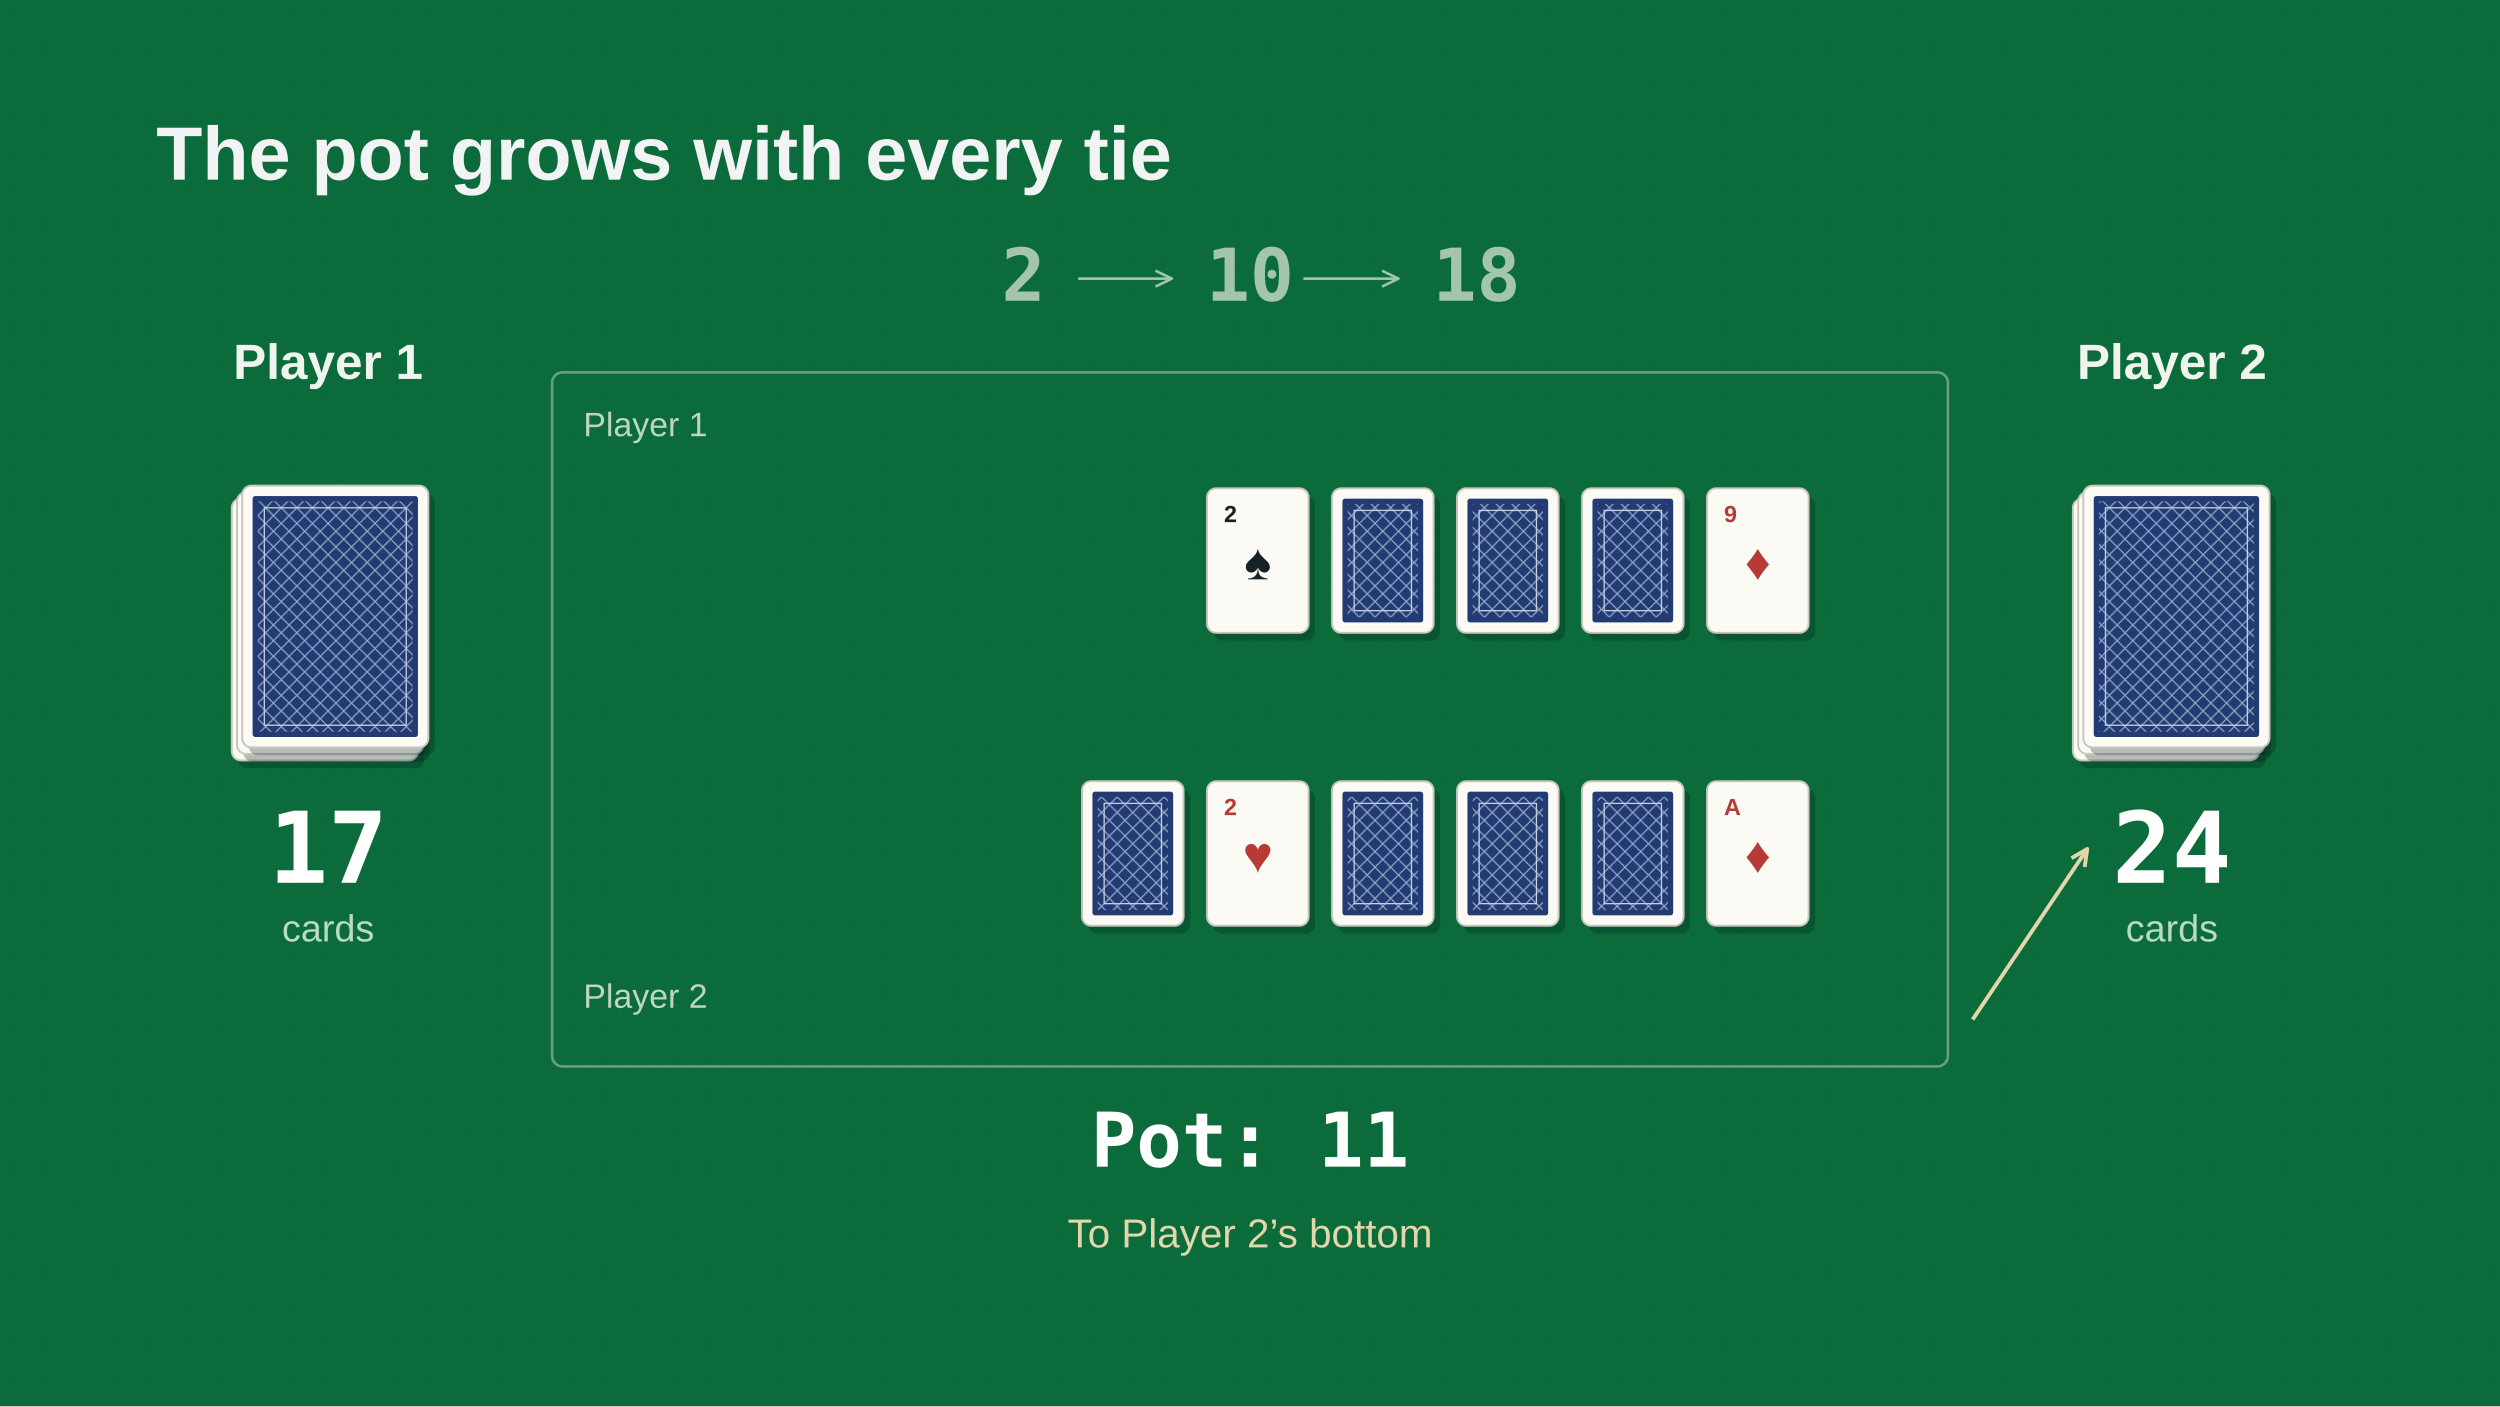
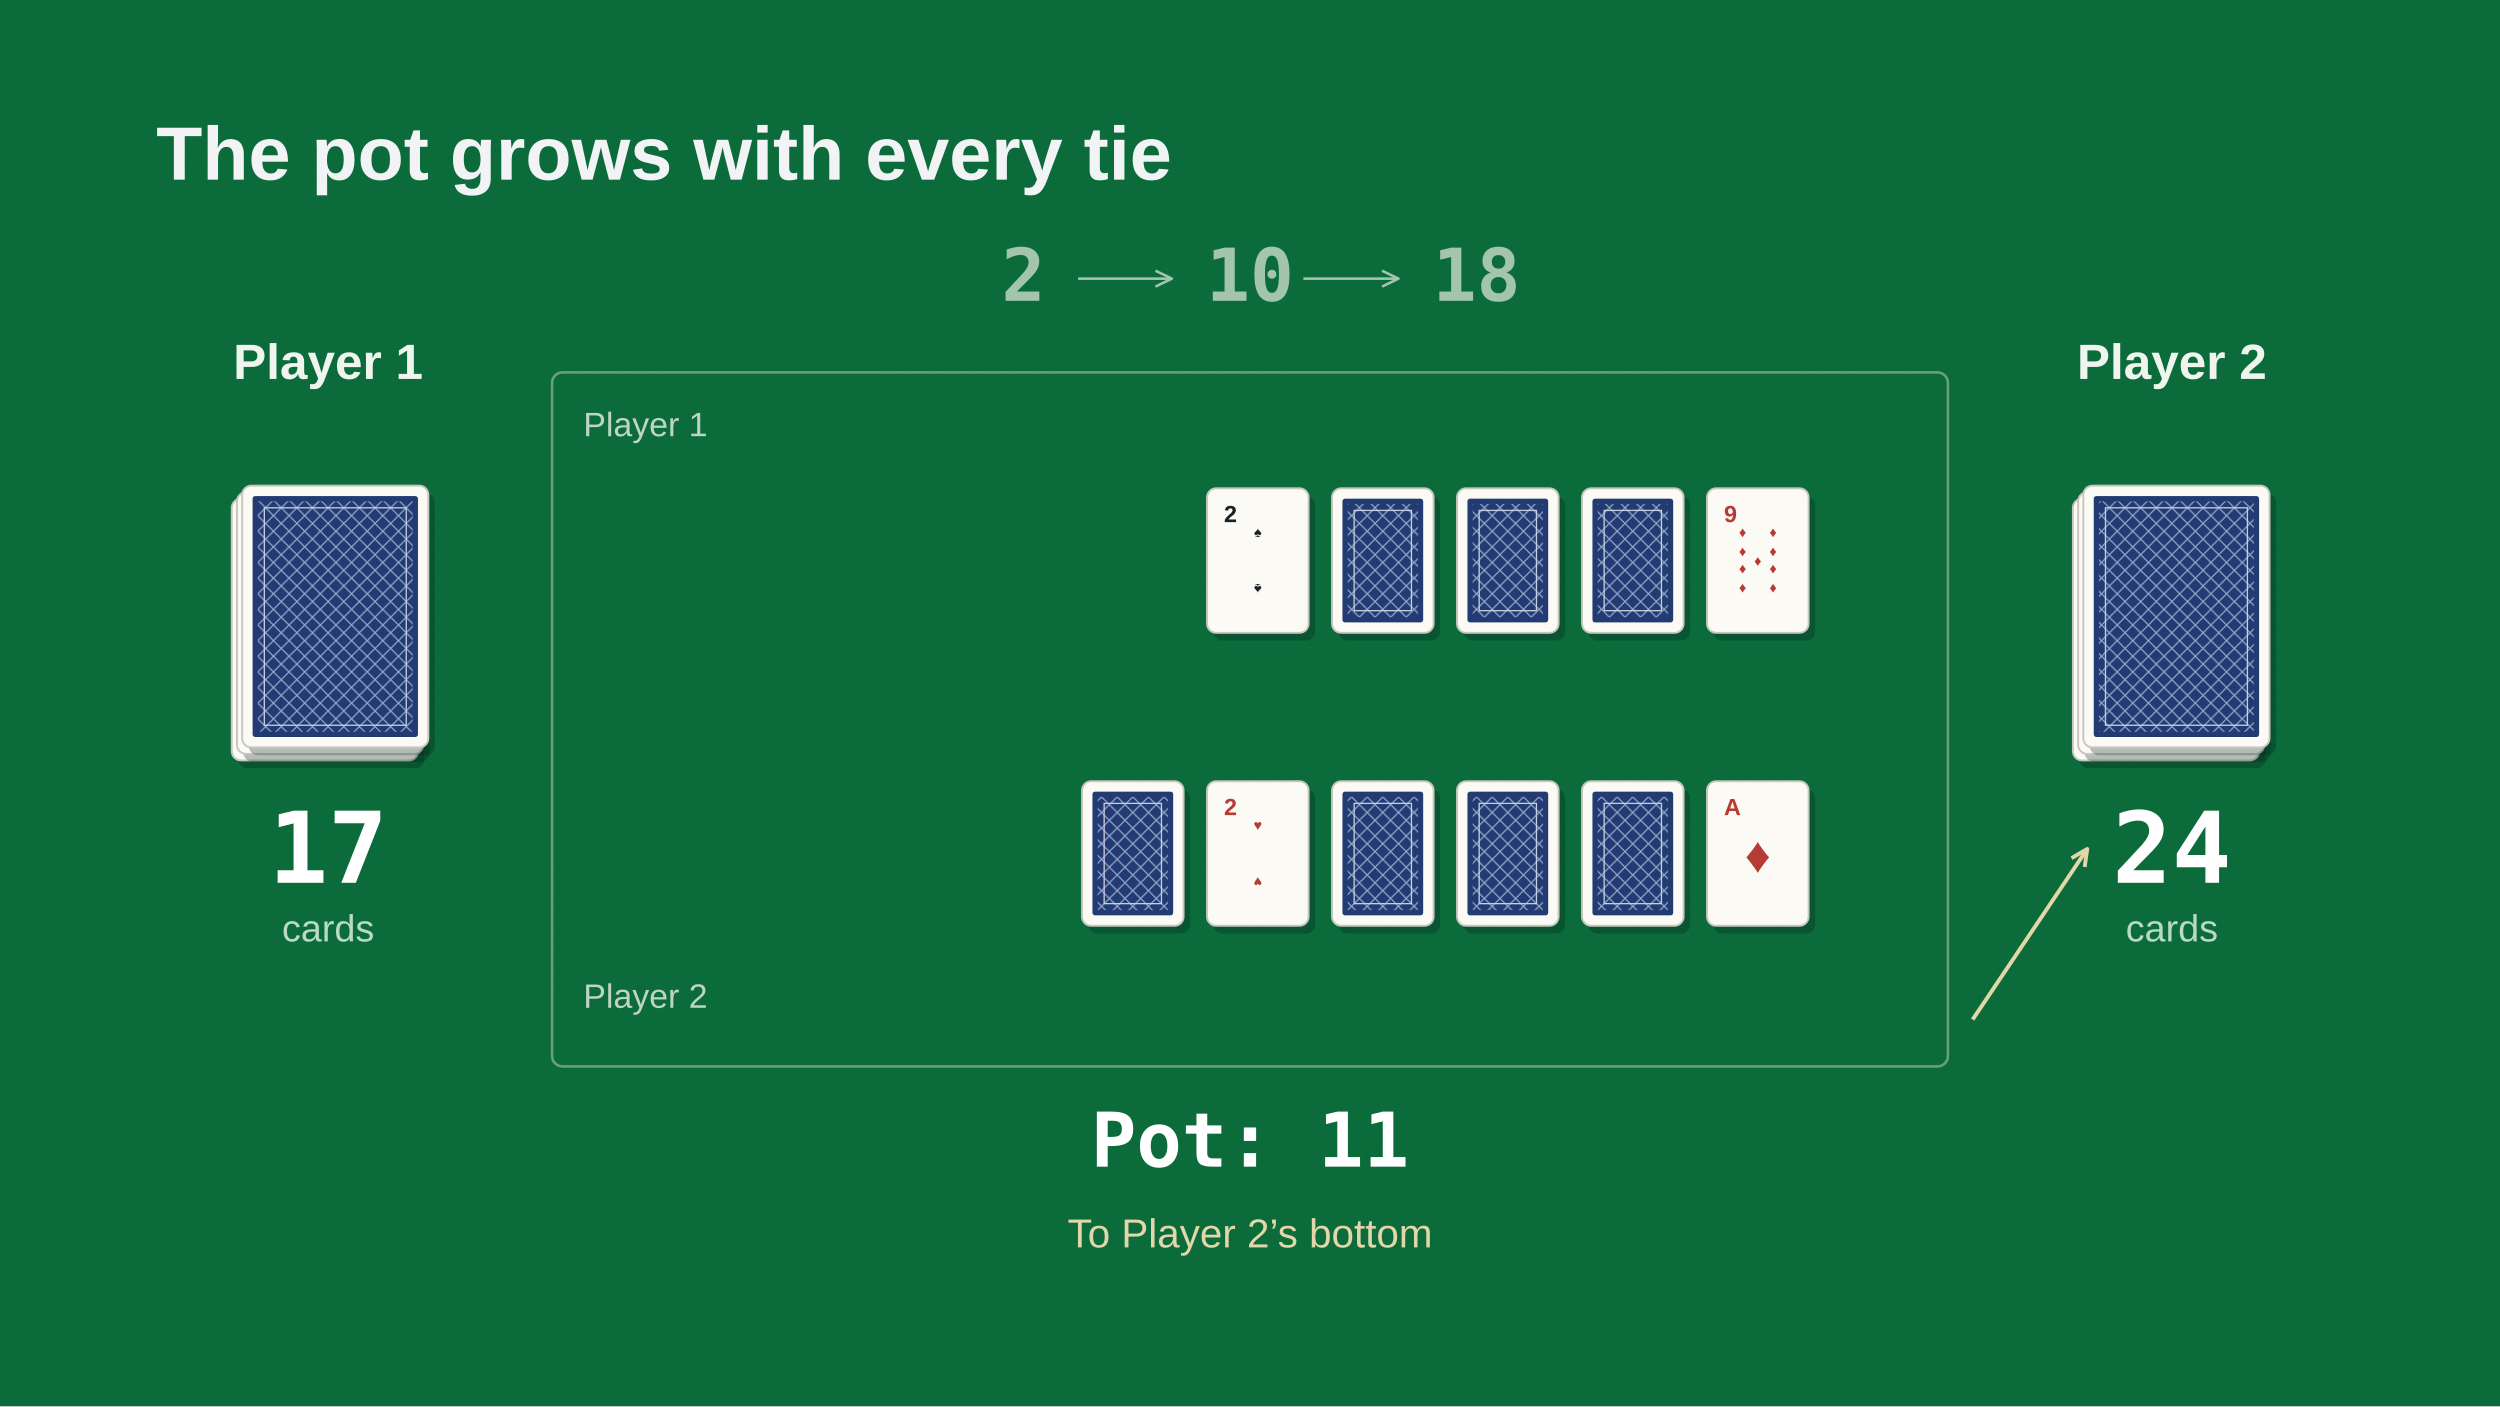
<svg xmlns="http://www.w3.org/2000/svg" width="1920" height="1080" viewBox="0 0 1920 1080" role="img">
  <defs>
    <pattern id="back" width="12" height="12" patternUnits="userSpaceOnUse">
      <path d="M0 6L6 0L12 6L6 12Z" fill="none" stroke="#8fa1c5" stroke-width="1" />
    </pattern>
    <pattern id="felt" width="10" height="10" patternUnits="userSpaceOnUse">
      <path d="M1 2h1M6 7h1" stroke="#ffffff" stroke-opacity=".035" />
    </pattern>
  </defs>
  <rect x="0.00" y="0.00" width="1920.00" height="1080.00" rx="0" fill="#0b6b3a" />
  <rect x="0.00" y="0.00" width="1920.00" height="1080.00" rx="0" fill="url(#felt)" />
  <text x="120.00" y="138.00" font-family="Liberation Sans" font-size="58" font-weight="700" fill="#f1f3f5" text-anchor="start" opacity="1" xml:space="preserve">The pot grows with every tie</text>
  <text x="252.00" y="291.00" font-family="Liberation Sans" font-size="38" font-weight="700" fill="#eff4ee" text-anchor="middle" opacity="1" xml:space="preserve">Player 1</text>
  <text x="1668.00" y="291.00" font-family="Liberation Sans" font-size="38" font-weight="700" fill="#eff4ee" text-anchor="middle" opacity="1" xml:space="preserve">Player 2</text>
  <g opacity="1">
    <rect x="183.00" y="389.00" width="143.00" height="201.00" rx="7" fill="#001e18" opacity="0.28" />
    <rect x="178.00" y="383.00" width="143.00" height="201.00" rx="7" fill="#fbfaf4" stroke="#c9c7bd" stroke-width="1.5" />
    <rect x="186.00" y="391.00" width="127.00" height="185.00" rx="2" fill="#223b72" />
    <rect x="190.00" y="395.00" width="119.00" height="177.00" rx="0" fill="url(#back)" />
    <rect x="195.00" y="400.00" width="109.00" height="167.00" rx="0" fill="none" stroke="#c5cfdf" stroke-width="1" />
  </g>
  <g opacity="1">
    <rect x="187.00" y="384.00" width="143.00" height="201.00" rx="7" fill="#001e18" opacity="0.28" />
    <rect x="182.00" y="378.00" width="143.00" height="201.00" rx="7" fill="#fbfaf4" stroke="#c9c7bd" stroke-width="1.5" />
    <rect x="190.00" y="386.00" width="127.00" height="185.00" rx="2" fill="#223b72" />
    <rect x="194.00" y="390.00" width="119.00" height="177.00" rx="0" fill="url(#back)" />
    <rect x="199.00" y="395.00" width="109.00" height="167.00" rx="0" fill="none" stroke="#c5cfdf" stroke-width="1" />
  </g>
  <g opacity="1">
    <rect x="191.00" y="379.00" width="143.00" height="201.00" rx="7" fill="#001e18" opacity="0.28" />
    <rect x="186.00" y="373.00" width="143.00" height="201.00" rx="7" fill="#fbfaf4" stroke="#c9c7bd" stroke-width="1.5" />
    <rect x="194.00" y="381.00" width="127.00" height="185.00" rx="2" fill="#223b72" />
    <rect x="198.00" y="385.00" width="119.00" height="177.00" rx="0" fill="url(#back)" />
    <rect x="203.00" y="390.00" width="109.00" height="167.00" rx="0" fill="none" stroke="#c5cfdf" stroke-width="1" />
  </g>
  <g opacity="1">
    <rect x="1597.00" y="389.00" width="143.00" height="201.00" rx="7" fill="#001e18" opacity="0.28" />
    <rect x="1592.00" y="383.00" width="143.00" height="201.00" rx="7" fill="#fbfaf4" stroke="#c9c7bd" stroke-width="1.5" />
    <rect x="1600.00" y="391.00" width="127.00" height="185.00" rx="2" fill="#223b72" />
    <rect x="1604.00" y="395.00" width="119.00" height="177.00" rx="0" fill="url(#back)" />
    <rect x="1609.00" y="400.00" width="109.00" height="167.00" rx="0" fill="none" stroke="#c5cfdf" stroke-width="1" />
  </g>
  <g opacity="1">
    <rect x="1601.00" y="384.00" width="143.00" height="201.00" rx="7" fill="#001e18" opacity="0.28" />
    <rect x="1596.00" y="378.00" width="143.00" height="201.00" rx="7" fill="#fbfaf4" stroke="#c9c7bd" stroke-width="1.5" />
    <rect x="1604.00" y="386.00" width="127.00" height="185.00" rx="2" fill="#223b72" />
    <rect x="1608.00" y="390.00" width="119.00" height="177.00" rx="0" fill="url(#back)" />
    <rect x="1613.00" y="395.00" width="109.00" height="167.00" rx="0" fill="none" stroke="#c5cfdf" stroke-width="1" />
  </g>
  <g opacity="1">
    <rect x="1605.00" y="379.00" width="143.00" height="201.00" rx="7" fill="#001e18" opacity="0.28" />
    <rect x="1600.00" y="373.00" width="143.00" height="201.00" rx="7" fill="#fbfaf4" stroke="#c9c7bd" stroke-width="1.5" />
    <rect x="1608.00" y="381.00" width="127.00" height="185.00" rx="2" fill="#223b72" />
    <rect x="1612.00" y="385.00" width="119.00" height="177.00" rx="0" fill="url(#back)" />
    <rect x="1617.00" y="390.00" width="109.00" height="167.00" rx="0" fill="none" stroke="#c5cfdf" stroke-width="1" />
  </g>
  <text x="252.00" y="678.00" font-family="DejaVu Sans Mono" font-size="76" font-weight="700" fill="#fff" text-anchor="middle" opacity="1" xml:space="preserve">17</text>
  <text x="1668.00" y="678.00" font-family="DejaVu Sans Mono" font-size="76" font-weight="700" fill="#fff" text-anchor="middle" opacity="1" xml:space="preserve">24</text>
  <text x="252.00" y="723.00" font-family="Liberation Sans" font-size="29" font-weight="400" fill="#b9dac3" text-anchor="middle" opacity="1" xml:space="preserve">cards</text>
  <text x="1668.00" y="723.00" font-family="Liberation Sans" font-size="29" font-weight="400" fill="#b9dac3" text-anchor="middle" opacity="1" xml:space="preserve">cards</text>
  <rect x="424.00" y="286.00" width="1072.00" height="533.00" rx="8" fill="none" stroke="#68a07b" stroke-width="2" />
  <text x="448.00" y="335.00" font-family="Liberation Sans" font-size="26" font-weight="400" fill="#bed5c5" text-anchor="start" opacity="1" xml:space="preserve">Player 1</text>
  <text x="448.00" y="774.00" font-family="Liberation Sans" font-size="26" font-weight="400" fill="#bed5c5" text-anchor="start" opacity="1" xml:space="preserve">Player 2</text>
  <g opacity="1">
    <rect x="836.00" y="606.00" width="78.00" height="111.00" rx="7" fill="#001e18" opacity="0.28" />
    <rect x="831.00" y="600.00" width="78.00" height="111.00" rx="7" fill="#fbfaf4" stroke="#c9c7bd" stroke-width="1.5" />
    <rect x="839.00" y="608.00" width="62.00" height="95.00" rx="2" fill="#223b72" />
    <rect x="843.00" y="612.00" width="54.00" height="87.00" rx="0" fill="url(#back)" />
    <rect x="848.00" y="617.00" width="44.00" height="77.00" rx="0" fill="none" stroke="#c5cfdf" stroke-width="1" />
  </g>
  <g opacity="1">
    <rect x="932.00" y="381.00" width="78.00" height="111.00" rx="7" fill="#001e18" opacity="0.28" />
    <rect x="927.00" y="375.00" width="78.00" height="111.00" rx="7" fill="#fbfaf4" stroke="#c9c7bd" stroke-width="1.5" />
    <text x="940.00" y="401.00" font-family="Liberation Sans" font-size="18" font-weight="700" fill="#172128" text-anchor="start" opacity="1" xml:space="preserve">2</text>
-     <text x="966.00" y="444.93" font-family="Liberation Sans" font-size="39" font-weight="400" fill="#172128" text-anchor="middle" opacity="1" xml:space="preserve">♠</text>
+     <text x="966.00" y="412.46" font-family="Liberation Sans" font-size="11" font-weight="400" fill="#172128" text-anchor="middle" opacity="1" xml:space="preserve">♠</text>
+     <g transform="rotate(180 966.00 452.50)">
+       <text x="966.00" y="456.46" font-family="Liberation Sans" font-size="11" font-weight="400" fill="#172128" text-anchor="middle" opacity="1" xml:space="preserve">♠</text>
+     </g>
  </g>
  <g opacity="1">
    <rect x="932.00" y="606.00" width="78.00" height="111.00" rx="7" fill="#001e18" opacity="0.28" />
    <rect x="927.00" y="600.00" width="78.00" height="111.00" rx="7" fill="#fbfaf4" stroke="#c9c7bd" stroke-width="1.5" />
    <text x="940.00" y="626.00" font-family="Liberation Sans" font-size="18" font-weight="700" fill="#b53b34" text-anchor="start" opacity="1" xml:space="preserve">2</text>
-     <text x="966.00" y="669.93" font-family="Liberation Sans" font-size="39" font-weight="400" fill="#b53b34" text-anchor="middle" opacity="1" xml:space="preserve">♥</text>
+     <text x="966.00" y="637.46" font-family="Liberation Sans" font-size="11" font-weight="400" fill="#b53b34" text-anchor="middle" opacity="1" xml:space="preserve">♥</text>
+     <g transform="rotate(180 966.00 677.50)">
+       <text x="966.00" y="681.46" font-family="Liberation Sans" font-size="11" font-weight="400" fill="#b53b34" text-anchor="middle" opacity="1" xml:space="preserve">♥</text>
+     </g>
  </g>
  <g opacity="1">
    <rect x="1028.00" y="381.00" width="78.00" height="111.00" rx="7" fill="#001e18" opacity="0.28" />
    <rect x="1023.00" y="375.00" width="78.00" height="111.00" rx="7" fill="#fbfaf4" stroke="#c9c7bd" stroke-width="1.5" />
    <rect x="1031.00" y="383.00" width="62.00" height="95.00" rx="2" fill="#223b72" />
    <rect x="1035.00" y="387.00" width="54.00" height="87.00" rx="0" fill="url(#back)" />
    <rect x="1040.00" y="392.00" width="44.00" height="77.00" rx="0" fill="none" stroke="#c5cfdf" stroke-width="1" />
  </g>
  <g opacity="1">
    <rect x="1028.00" y="606.00" width="78.00" height="111.00" rx="7" fill="#001e18" opacity="0.28" />
    <rect x="1023.00" y="600.00" width="78.00" height="111.00" rx="7" fill="#fbfaf4" stroke="#c9c7bd" stroke-width="1.5" />
    <rect x="1031.00" y="608.00" width="62.00" height="95.00" rx="2" fill="#223b72" />
    <rect x="1035.00" y="612.00" width="54.00" height="87.00" rx="0" fill="url(#back)" />
    <rect x="1040.00" y="617.00" width="44.00" height="77.00" rx="0" fill="none" stroke="#c5cfdf" stroke-width="1" />
  </g>
  <g opacity="1">
    <rect x="1124.00" y="381.00" width="78.00" height="111.00" rx="7" fill="#001e18" opacity="0.28" />
    <rect x="1119.00" y="375.00" width="78.00" height="111.00" rx="7" fill="#fbfaf4" stroke="#c9c7bd" stroke-width="1.5" />
    <rect x="1127.00" y="383.00" width="62.00" height="95.00" rx="2" fill="#223b72" />
    <rect x="1131.00" y="387.00" width="54.00" height="87.00" rx="0" fill="url(#back)" />
    <rect x="1136.00" y="392.00" width="44.00" height="77.00" rx="0" fill="none" stroke="#c5cfdf" stroke-width="1" />
  </g>
  <g opacity="1">
    <rect x="1124.00" y="606.00" width="78.00" height="111.00" rx="7" fill="#001e18" opacity="0.28" />
    <rect x="1119.00" y="600.00" width="78.00" height="111.00" rx="7" fill="#fbfaf4" stroke="#c9c7bd" stroke-width="1.5" />
    <rect x="1127.00" y="608.00" width="62.00" height="95.00" rx="2" fill="#223b72" />
    <rect x="1131.00" y="612.00" width="54.00" height="87.00" rx="0" fill="url(#back)" />
    <rect x="1136.00" y="617.00" width="44.00" height="77.00" rx="0" fill="none" stroke="#c5cfdf" stroke-width="1" />
  </g>
  <g opacity="1">
    <rect x="1220.00" y="381.00" width="78.00" height="111.00" rx="7" fill="#001e18" opacity="0.28" />
    <rect x="1215.00" y="375.00" width="78.00" height="111.00" rx="7" fill="#fbfaf4" stroke="#c9c7bd" stroke-width="1.5" />
    <rect x="1223.00" y="383.00" width="62.00" height="95.00" rx="2" fill="#223b72" />
    <rect x="1227.00" y="387.00" width="54.00" height="87.00" rx="0" fill="url(#back)" />
    <rect x="1232.00" y="392.00" width="44.00" height="77.00" rx="0" fill="none" stroke="#c5cfdf" stroke-width="1" />
  </g>
  <g opacity="1">
    <rect x="1220.00" y="606.00" width="78.00" height="111.00" rx="7" fill="#001e18" opacity="0.28" />
    <rect x="1215.00" y="600.00" width="78.00" height="111.00" rx="7" fill="#fbfaf4" stroke="#c9c7bd" stroke-width="1.5" />
    <rect x="1223.00" y="608.00" width="62.00" height="95.00" rx="2" fill="#223b72" />
    <rect x="1227.00" y="612.00" width="54.00" height="87.00" rx="0" fill="url(#back)" />
    <rect x="1232.00" y="617.00" width="44.00" height="77.00" rx="0" fill="none" stroke="#c5cfdf" stroke-width="1" />
  </g>
  <g opacity="1">
    <rect x="1316.00" y="381.00" width="78.00" height="111.00" rx="7" fill="#001e18" opacity="0.28" />
    <rect x="1311.00" y="375.00" width="78.00" height="111.00" rx="7" fill="#fbfaf4" stroke="#c9c7bd" stroke-width="1.5" />
    <text x="1324.00" y="401.00" font-family="Liberation Sans" font-size="18" font-weight="700" fill="#b53b34" text-anchor="start" opacity="1" xml:space="preserve">9</text>
-     <text x="1350.00" y="444.93" font-family="Liberation Sans" font-size="39" font-weight="400" fill="#b53b34" text-anchor="middle" opacity="1" xml:space="preserve">♦</text>
+     <text x="1338.30" y="412.46" font-family="Liberation Sans" font-size="11" font-weight="400" fill="#b53b34" text-anchor="middle" opacity="1" xml:space="preserve">♦</text>
+     <g transform="rotate(180 1361.70 452.50)">
+       <text x="1361.70" y="456.46" font-family="Liberation Sans" font-size="11" font-weight="400" fill="#b53b34" text-anchor="middle" opacity="1" xml:space="preserve">♦</text>
+     </g>
+     <text x="1361.70" y="412.46" font-family="Liberation Sans" font-size="11" font-weight="400" fill="#b53b34" text-anchor="middle" opacity="1" xml:space="preserve">♦</text>
+     <g transform="rotate(180 1338.30 452.50)">
+       <text x="1338.30" y="456.46" font-family="Liberation Sans" font-size="11" font-weight="400" fill="#b53b34" text-anchor="middle" opacity="1" xml:space="preserve">♦</text>
+     </g>
+     <text x="1338.30" y="427.13" font-family="Liberation Sans" font-size="11" font-weight="400" fill="#b53b34" text-anchor="middle" opacity="1" xml:space="preserve">♦</text>
+     <g transform="rotate(180 1361.70 437.83)">
+       <text x="1361.70" y="441.79" font-family="Liberation Sans" font-size="11" font-weight="400" fill="#b53b34" text-anchor="middle" opacity="1" xml:space="preserve">♦</text>
+     </g>
+     <text x="1361.70" y="427.13" font-family="Liberation Sans" font-size="11" font-weight="400" fill="#b53b34" text-anchor="middle" opacity="1" xml:space="preserve">♦</text>
+     <g transform="rotate(180 1338.30 437.83)">
+       <text x="1338.30" y="441.79" font-family="Liberation Sans" font-size="11" font-weight="400" fill="#b53b34" text-anchor="middle" opacity="1" xml:space="preserve">♦</text>
+     </g>
+     <text x="1350.00" y="434.46" font-family="Liberation Sans" font-size="11" font-weight="400" fill="#b53b34" text-anchor="middle" opacity="1" xml:space="preserve">♦</text>
  </g>
  <g opacity="1">
    <rect x="1316.00" y="606.00" width="78.00" height="111.00" rx="7" fill="#001e18" opacity="0.28" />
    <rect x="1311.00" y="600.00" width="78.00" height="111.00" rx="7" fill="#fbfaf4" stroke="#c9c7bd" stroke-width="1.5" />
    <text x="1324.00" y="626.00" font-family="Liberation Sans" font-size="18" font-weight="700" fill="#b53b34" text-anchor="start" opacity="1" xml:space="preserve">A</text>
    <text x="1350.00" y="669.93" font-family="Liberation Sans" font-size="39" font-weight="400" fill="#b53b34" text-anchor="middle" opacity="1" xml:space="preserve">♦</text>
  </g>
  <text x="960.00" y="896.00" font-family="DejaVu Sans Mono" font-size="58" font-weight="700" fill="#fff" text-anchor="middle" opacity="1" xml:space="preserve">Pot: 11</text>
  <text x="960.00" y="958.00" font-family="Liberation Sans" font-size="31" font-weight="400" fill="#e1d7aa" text-anchor="middle" opacity="1" xml:space="preserve">To Player 2’s bottom</text>
  <path d="M1515.00 783.00L1603.00 652.00" fill="none" stroke="#e1d7aa" stroke-width="3" />
  <path d="M1601.025 665.86 L1603 652 L1590.916 659.069" stroke="#e1d7aa" stroke-width="3" fill="none" stroke-linejoin="round" />
  <text x="786.00" y="231.00" font-family="DejaVu Sans Mono" font-size="56" font-weight="700" fill="#a3c5ad" text-anchor="middle" opacity="1" xml:space="preserve">2</text>
  <text x="960.00" y="231.00" font-family="DejaVu Sans Mono" font-size="56" font-weight="700" fill="#a3c5ad" text-anchor="middle" opacity="1" xml:space="preserve">10</text>
  <text x="1134.00" y="231.00" font-family="DejaVu Sans Mono" font-size="56" font-weight="700" fill="#a3c5ad" text-anchor="middle" opacity="1" xml:space="preserve">18</text>
  <path d="M828.00 214.00L900.00 214.00" fill="none" stroke="#a3c5ad" stroke-width="2" />
  <path d="M887.394 220.09 L900 214 L887.394 207.91" stroke="#a3c5ad" stroke-width="2" fill="none" stroke-linejoin="round" />
  <path d="M1001.00 214.00L1074.00 214.00" fill="none" stroke="#a3c5ad" stroke-width="2" />
  <path d="M1061.394 220.09 L1074 214 L1061.394 207.91" stroke="#a3c5ad" stroke-width="2" fill="none" stroke-linejoin="round" />
</svg>
